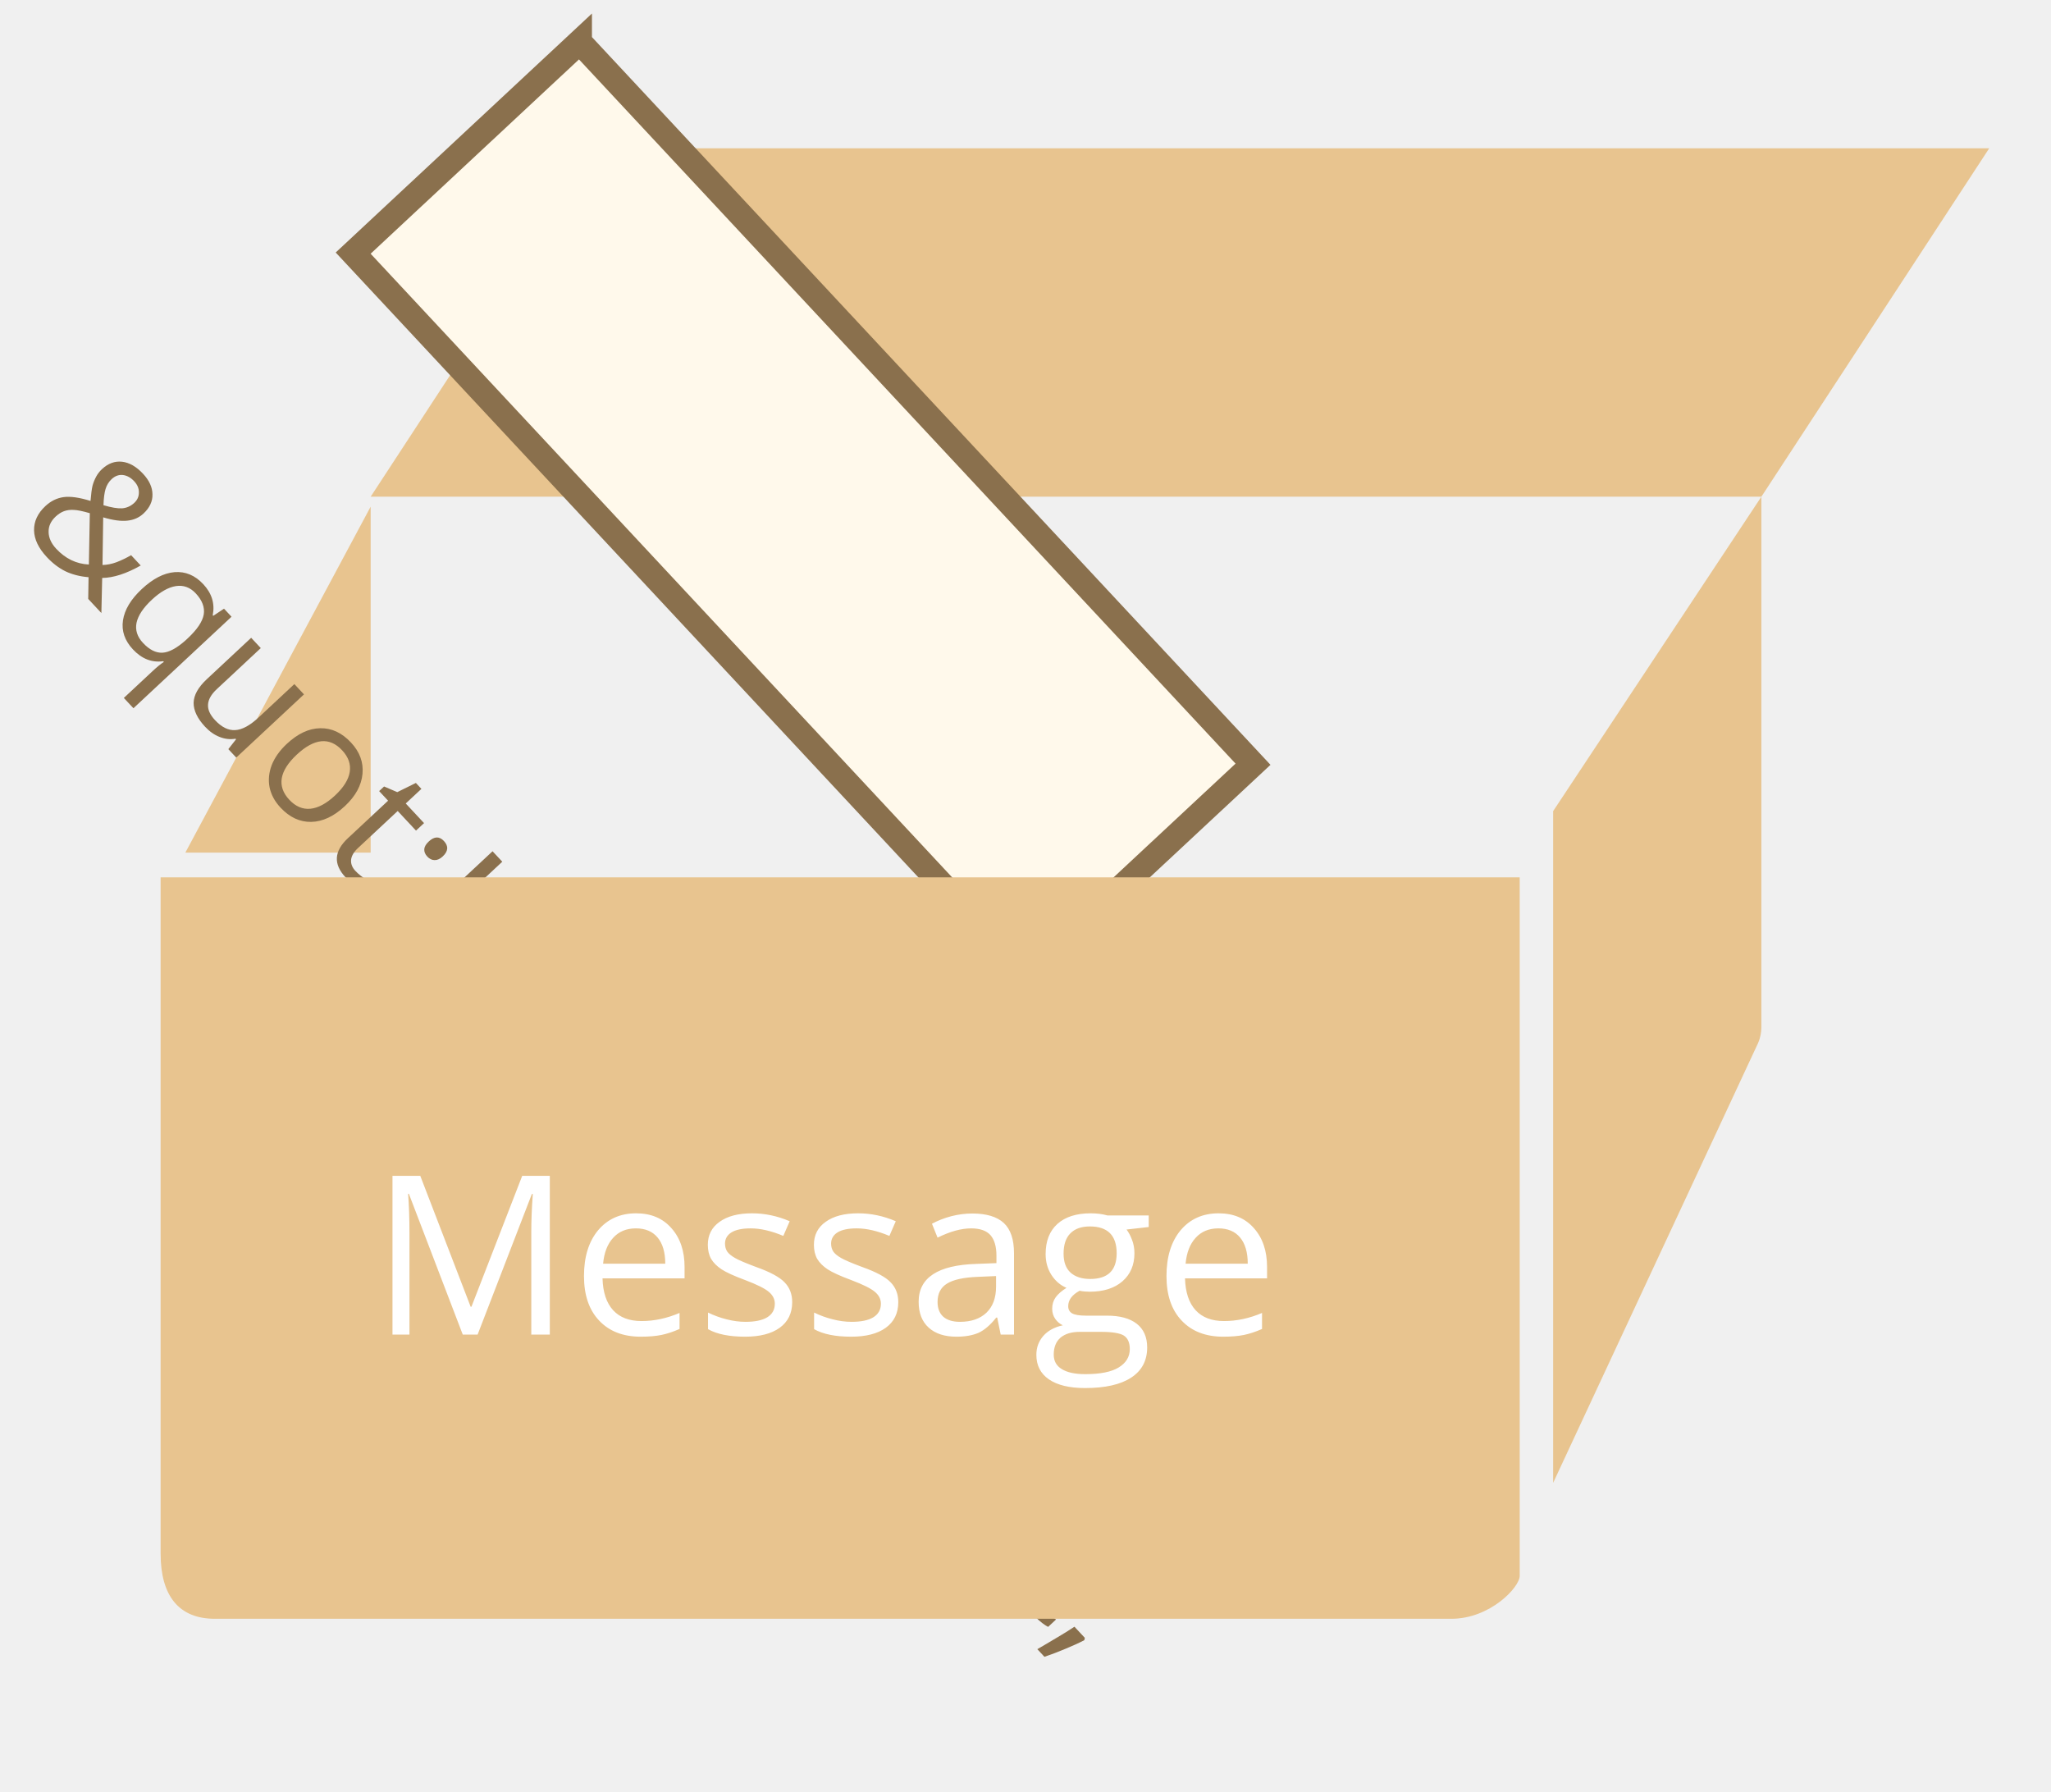
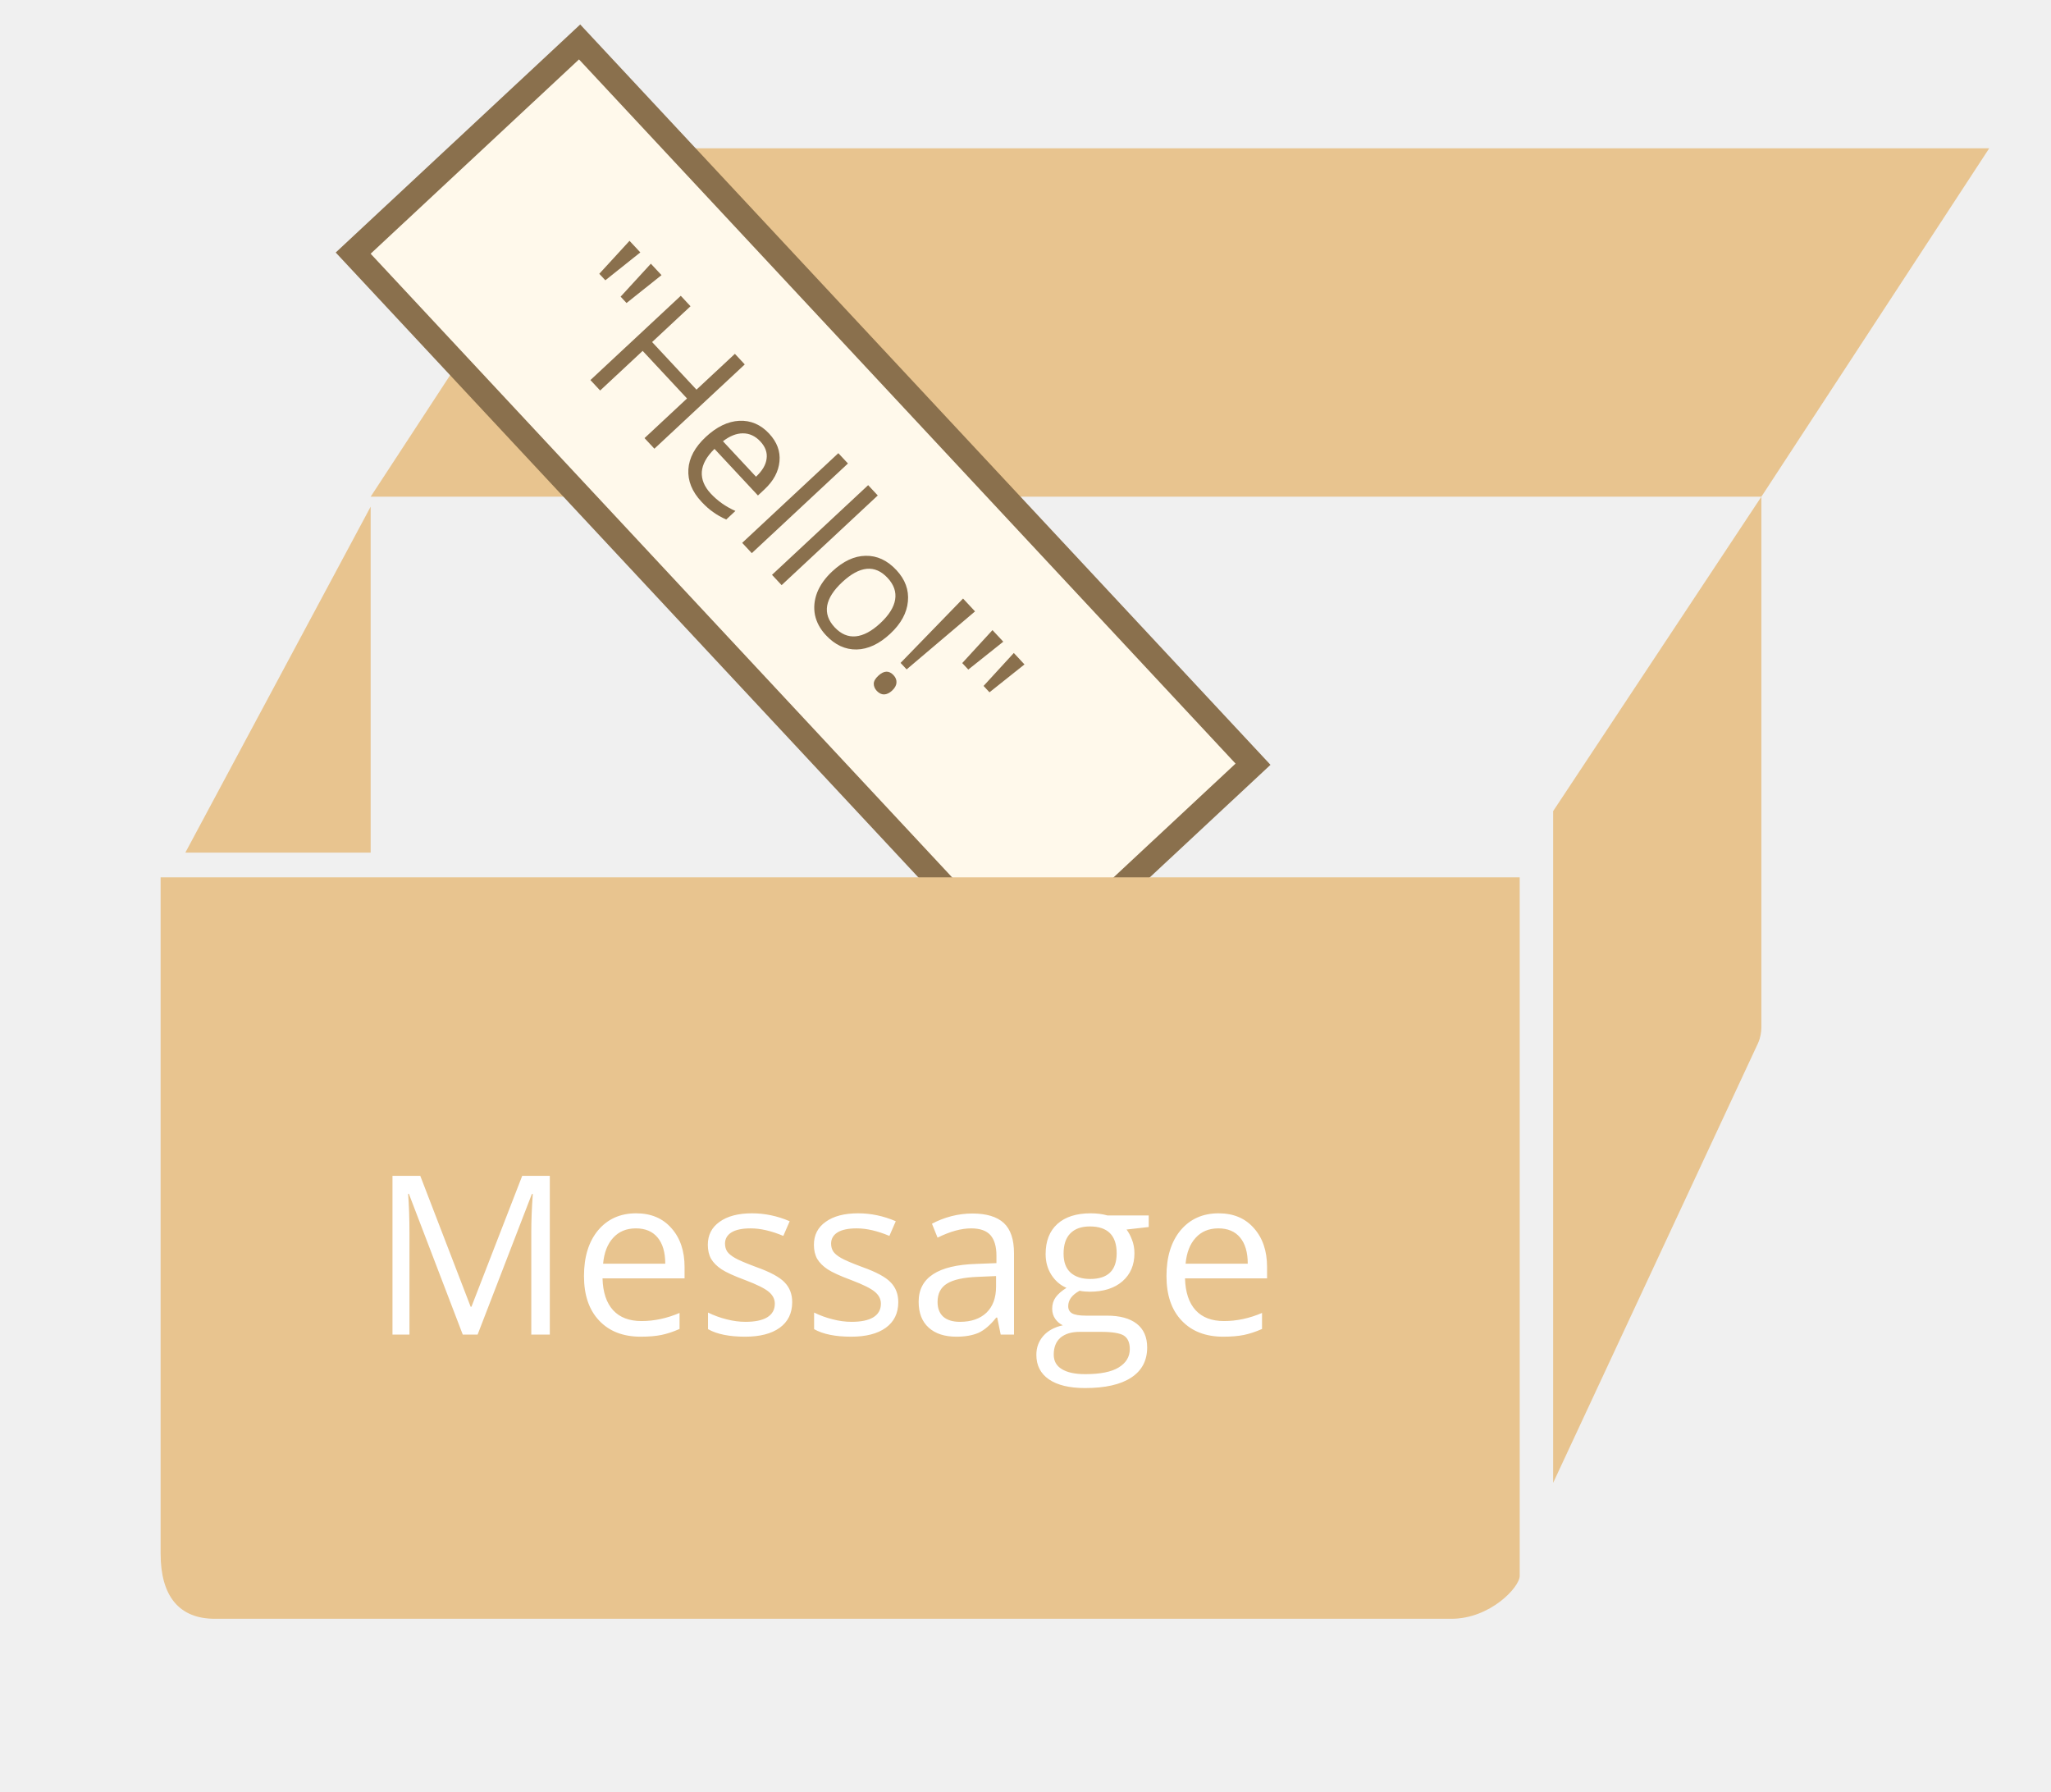
- <svg xmlns="http://www.w3.org/2000/svg" width="166" height="145" viewBox="0 0 166 145">
-   <g fill="none" fill-rule="evenodd">
-     <path d="M30 40.196h112.558v42.95c0 .373-.08.862-.28 1.294-.2.433-16.573 35.56-16.573 35.56V65.64l16.854-25.444L161 12H48.44L30 40.196zM30 69V41L15 69" fill="#E8C48F" />
-     <path d="M46.91 3.395l54.505 58.45L83.09 78.93 28.584 20.484 46.91 3.394z" stroke="#8A704D" stroke-width="2" fill="#FFF9EB" />
-     <text transform="matrix(.682 .731 -.731 .682 28 3)" font-family="Open Sans" font-size="14" font-weight="526" fill="#8A704D">
-       <tspan x="10.393" y="46.282">&amp;quot;Hello!&amp;quot;</tspan>
-     </text>
-     <path d="M13 71v54.73c0 3.42 1.484 5.27 4.387 5.27h100.086c3.122 0 5.527-2.548 5.527-3.476V71H13z" fill="#E8C48F" />
-     <text font-family="Open Sans" font-size="18" font-weight="526" fill="#fff" transform="translate(13 3)">
-       <tspan x="17" y="105">Message</tspan>
-     </text>
+ <svg xmlns="http://www.w3.org/2000/svg" width="166px" height="145px" viewBox="0 0 166 145" version="1.1">
+   <defs />
+   <g id="combined" stroke="none" stroke-width="1" fill="none" fill-rule="evenodd">
+     <g id="variable.svg">
+       <g id="noun_1211_cc-+-Message" transform="translate(13, 3)">
+         <g id="noun_1211_cc">
+           <path d="M17,37.196 L129.558,37.196 L129.558,80.146 C129.558,80.519 129.479,81.008 129.279,81.44 C129.079,81.873 112.705,117 112.705,117 L112.705,62.64 L129.559,37.196 L148,9 L35.441,9 L17,37.196 L17,37.196 Z" id="Shape" fill="#E8C48F" />
+           <path d="M17,66 L17,38 L2,66" id="Shape" fill="#E8C48F" />
+           <g id="Rectangle-5-+-&quot;World!&quot;" transform="translate(15, 0)">
+             <path d="M18.911,0.395 L73.415,58.844 L55.089,75.932 L0.585,17.484 L18.911,0.395 L18.911,0.395 Z" id="Rectangle-5" stroke="#8A704D" stroke-width="2" fill="#FFF9EB" />
+             <text id="&quot;Hello!&quot;" transform="translate(39.88549, 39.78237) rotate(47) translate(-39.88549, -39.78237) " font-family="Open Sans" font-size="14" font-weight="526" line-spacing="17" fill="#8A704D">
+               <tspan x="10.393" y="46.282">"Hello!"</tspan>
+             </text>
+           </g>
+           <path d="M0,68 L0,122.73 C0,126.151 1.484,128 4.387,128 L104.473,128 C107.595,128 110,125.452 110,124.524 L110,68 L0,68 L0,68 Z" id="Shape" fill="#E8C48F" />
+         </g>
+         <text id="Message" font-family="Open Sans" font-size="18" font-weight="526" fill="#FFFFFF">
+           <tspan x="17" y="105">Message</tspan>
+         </text>
+       </g>
+     </g>
  </g>
</svg>
